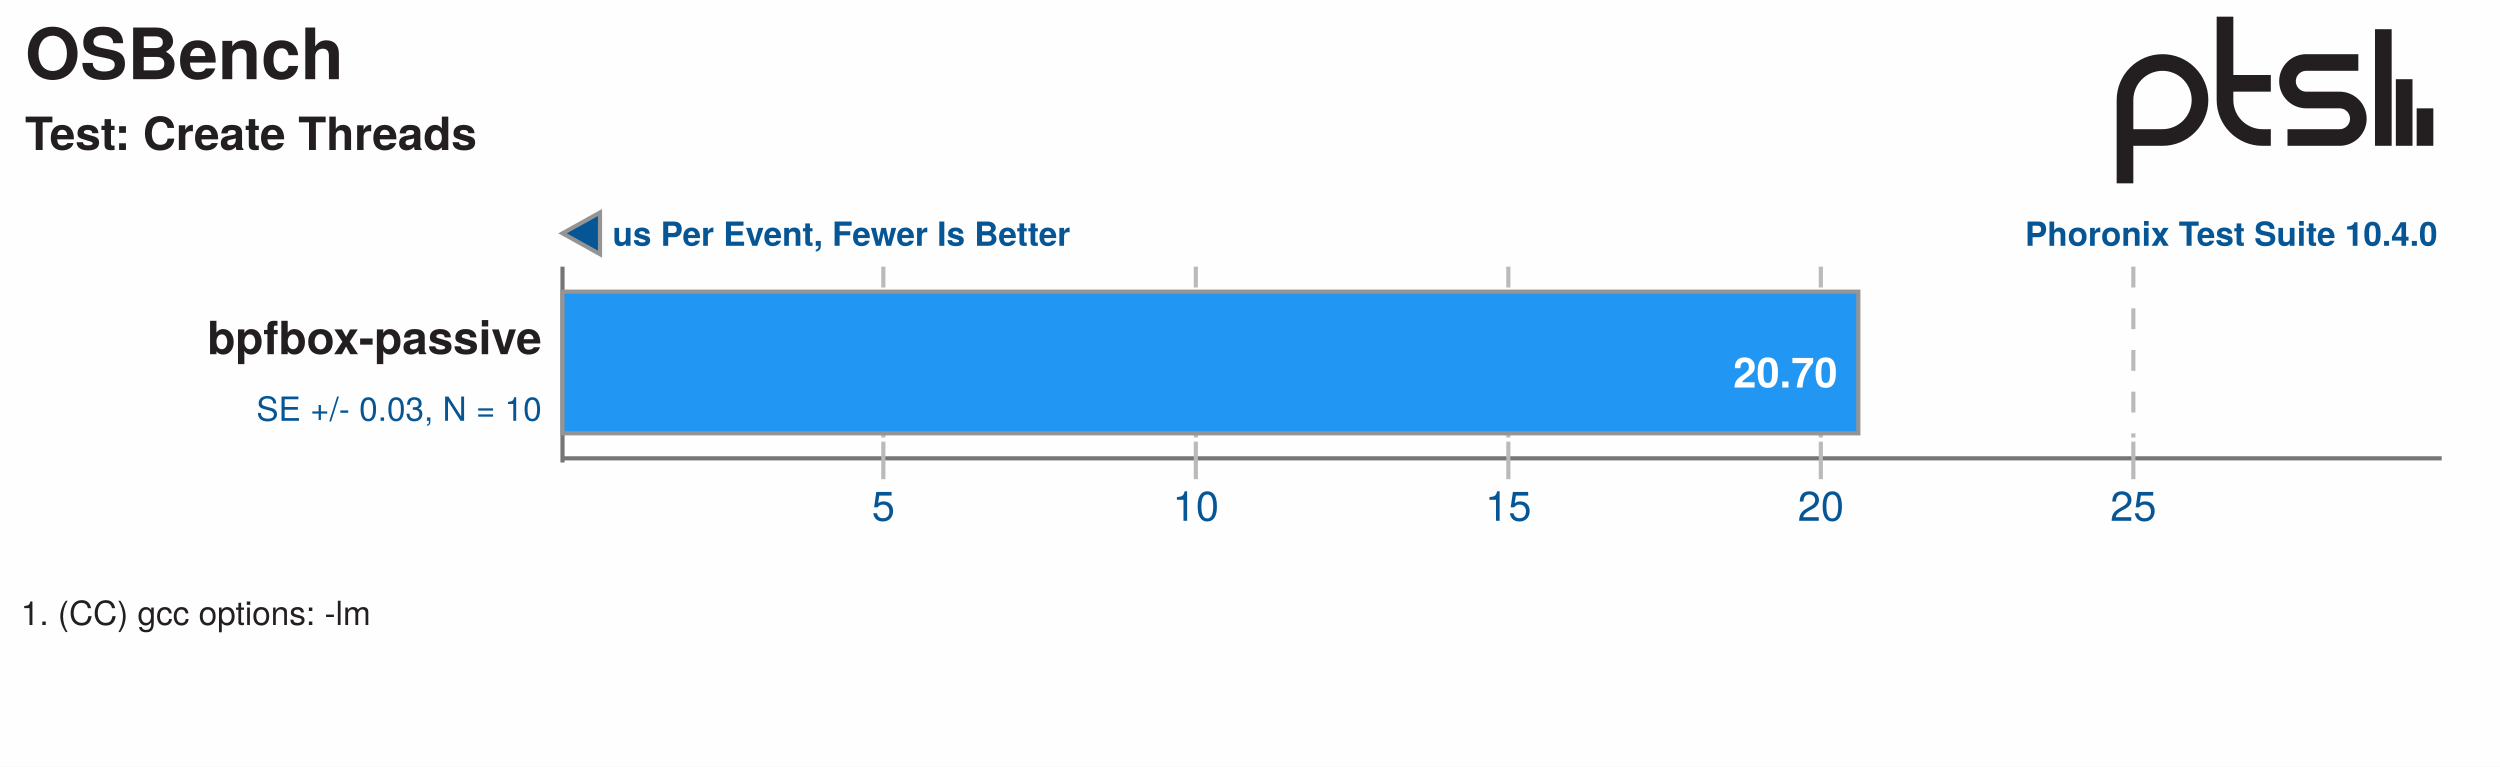
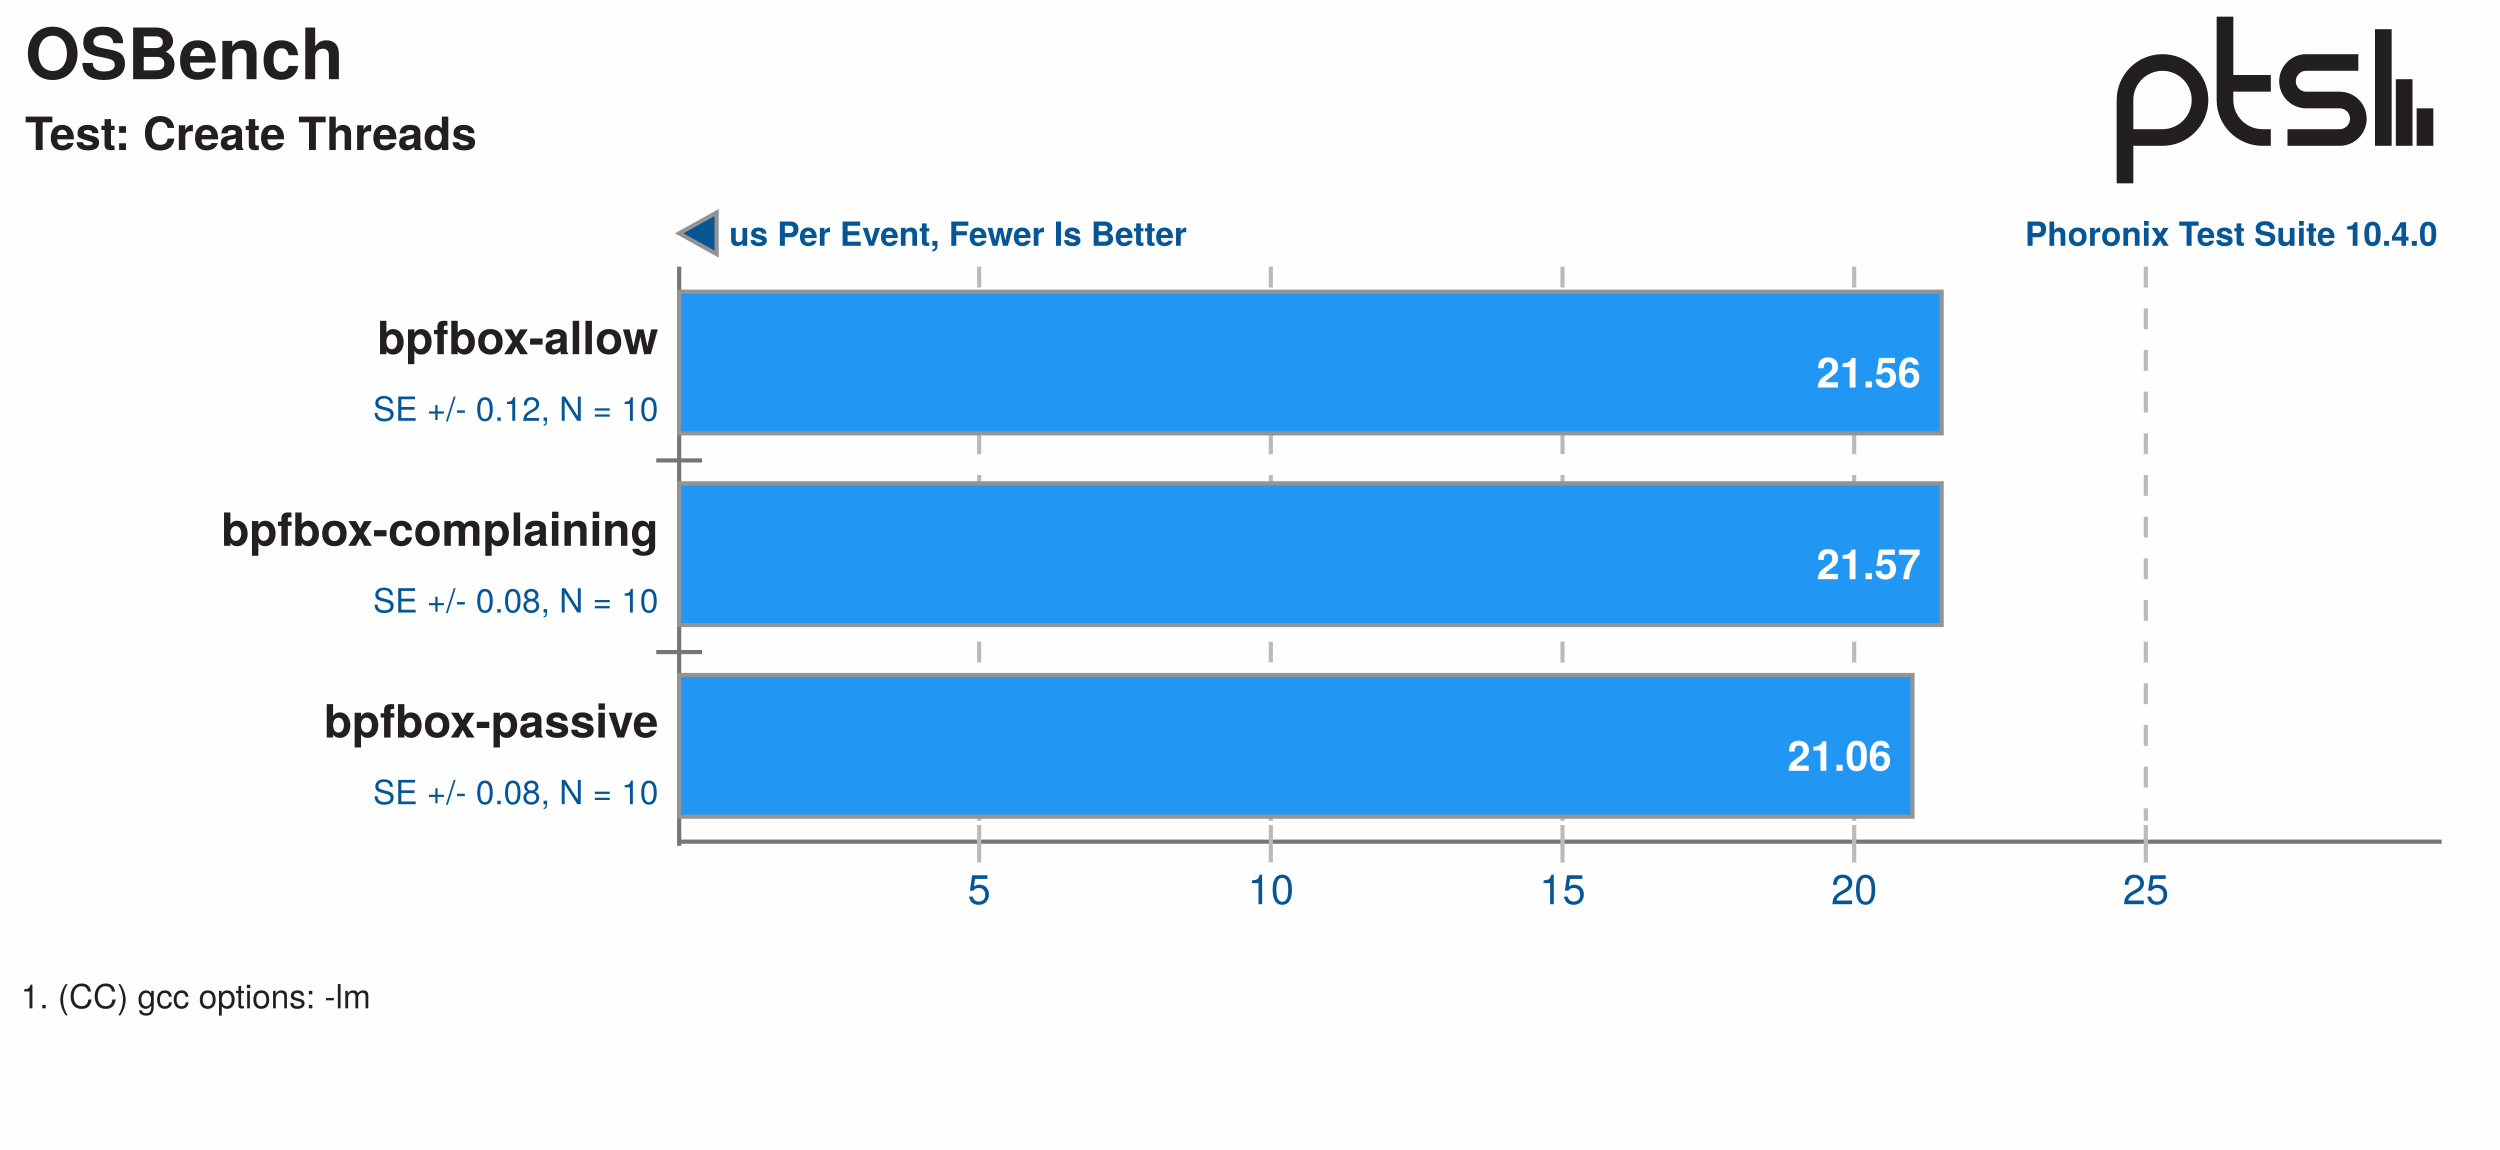
- <svg xmlns="http://www.w3.org/2000/svg" xmlns:xlink="http://www.w3.org/1999/xlink" version="1.1" font-family="sans-serif, droid-sans, helvetica, verdana, tahoma" viewbox="0 0 600 184" width="600" height="184" preserveAspectRatio="xMinYMin meet">
-   <rect x="0" y="0" width="600" height="184" fill="#FEFEFE" />
+ <svg xmlns="http://www.w3.org/2000/svg" xmlns:xlink="http://www.w3.org/1999/xlink" version="1.1" font-family="sans-serif, droid-sans, helvetica, verdana, tahoma" viewbox="0 0 600 276" width="600" height="276" preserveAspectRatio="xMinYMin meet">
+   <rect x="0" y="0" width="600" height="276" fill="#FEFEFE" />
  <g stroke="#757575" stroke-width="1">
-     <line x1="135" y1="64" x2="135" y2="111" />
-     <line x1="135" y1="110" x2="586" y2="110" />
+     <line x1="163" y1="64" x2="163" y2="203" />
+     <line x1="163" y1="202" x2="586" y2="202" />
  </g>
  <text x="585" y="59" font-size="8" fill="#065695" text-anchor="end" font-weight="bold">Phoronix Test Suite 10.4.0</text>
-   <polygon points="135,56 144,61 144,51" fill="#065695" stroke="#949494" stroke-width="1" />
-   <text x="147" y="59" font-size="8" font-weight="bold" fill="#065695" text-anchor="start">us Per Event, Fewer Is Better</text>
+   <polygon points="163,56 172,61 172,51" fill="#065695" stroke="#949494" stroke-width="1" />
+   <text x="175" y="59" font-size="8" font-weight="bold" fill="#065695" text-anchor="start">us Per Event, Fewer Is Better</text>
  <a xlink:href="https://openbenchmarking.org/test/pts/osbench" target="_blank">
    <text x="6" y="19" font-size="17" fill="#231f20" text-anchor="start" font-weight="bold">OSBench</text>
  </a>
  <text x="6" y="36" font-size="11" font-weight="bold" fill="#231f20" text-anchor="start">Test: Create Threads</text>
  <path d="m74 22v9m-5-16v16m-5-28v28m-23-2h12.5c2.485 0 4.5-2.015 4.5-4.5s-2.015-4.5-4.5-4.5h-8c-2.485 0-4.5-2.015-4.5-4.5s2.015-4.5 4.5-4.5h12.5m-21 5h-11m11 13h-2c-4.971 0-9-4.029-9-9v-20m-24 40v-20c0-4.971 4.029-9 9-9 4.971 0 9 4.029 9 9s-4.029 9-9 9h-9" stroke="#231f20" stroke-width="4" fill="none" transform="translate(508,4)" />
+   <line x1="163" y1="110" x2="163" y2="202" stroke="#757575" stroke-width="11" stroke-dasharray="1,45" />
  <g font-size="11" fill="#231f20" font-weight="bold">
-     <text x="130" y="85" text-anchor="end">bpfbox-passive</text>
+     <text x="158" y="85" text-anchor="end">bpfbox-allow</text>
+     <text x="158" y="131" text-anchor="end">bpfbox-complaining</text>
+     <text x="158" y="177" text-anchor="end">bpfbox-passive</text>
  </g>
  <g font-size="10" fill="#065695" text-anchor="middle">
-     <text x="212" y="125">5</text>
-     <text x="287" y="125">10</text>
-     <text x="362" y="125">15</text>
-     <text x="437" y="125">20</text>
-     <text x="512" y="125">25</text>
+     <text x="235" y="217">5</text>
+     <text x="305" y="217">10</text>
+     <text x="375" y="217">15</text>
+     <text x="445" y="217">20</text>
+     <text x="515" y="217">25</text>
  </g>
  <g stroke="#BABABA" stroke-width="1">
-     <line x1="212" y1="64" x2="212" y2="105" stroke-dasharray="5,5" />
-     <line x1="212" y1="106" x2="212" y2="115" />
-     <line x1="287" y1="64" x2="287" y2="105" stroke-dasharray="5,5" />
-     <line x1="287" y1="106" x2="287" y2="115" />
-     <line x1="362" y1="64" x2="362" y2="105" stroke-dasharray="5,5" />
-     <line x1="362" y1="106" x2="362" y2="115" />
-     <line x1="437" y1="64" x2="437" y2="105" stroke-dasharray="5,5" />
-     <line x1="437" y1="106" x2="437" y2="115" />
-     <line x1="512" y1="64" x2="512" y2="105" stroke-dasharray="5,5" />
-     <line x1="512" y1="106" x2="512" y2="115" />
+     <line x1="235" y1="64" x2="235" y2="197" stroke-dasharray="5,5" />
+     <line x1="235" y1="198" x2="235" y2="207" />
+     <line x1="305" y1="64" x2="305" y2="197" stroke-dasharray="5,5" />
+     <line x1="305" y1="198" x2="305" y2="207" />
+     <line x1="375" y1="64" x2="375" y2="197" stroke-dasharray="5,5" />
+     <line x1="375" y1="198" x2="375" y2="207" />
+     <line x1="445" y1="64" x2="445" y2="197" stroke-dasharray="5,5" />
+     <line x1="445" y1="198" x2="445" y2="207" />
+     <line x1="515" y1="64" x2="515" y2="197" stroke-dasharray="5,5" />
+     <line x1="515" y1="198" x2="515" y2="207" />
  </g>
  <g stroke="#949494" stroke-width="1">
-     <rect x="135" y="70" height="34" width="311" fill="#2196f3" />
+     <rect x="163" y="70" height="34" width="303" fill="#2196f3" />
+     <rect x="163" y="116" height="34" width="303" fill="#2196f3" />
+     <rect x="163" y="162" height="34" width="296" fill="#2196f3" />
  </g>
  <g font-size="8" fill="#065695" text-anchor="end">
-     <text y="101" x="130">SE +/- 0.03, N = 10</text>
+     <text y="101" x="158">SE +/- 0.12, N = 10</text>
+     <text y="147" x="158">SE +/- 0.08, N = 10</text>
+     <text y="193" x="158">SE +/- 0.08, N = 10</text>
  </g>
  <g font-size="10" fill="#FFFFFF" font-weight="bold" text-anchor="end">
-     <text x="441" y="93">20.70</text>
+     <text x="461" y="93">21.56</text>
+     <text x="461" y="139">21.57</text>
+     <text x="454" y="185">21.06</text>
  </g>
-   <text x="5" y="150" font-size="8" fill="#231f20" text-anchor="start">1. (CC) gcc options: -lm</text>
+   <text x="5" y="242" font-size="8" fill="#231f20" text-anchor="start">1. (CC) gcc options: -lm</text>
</svg>
